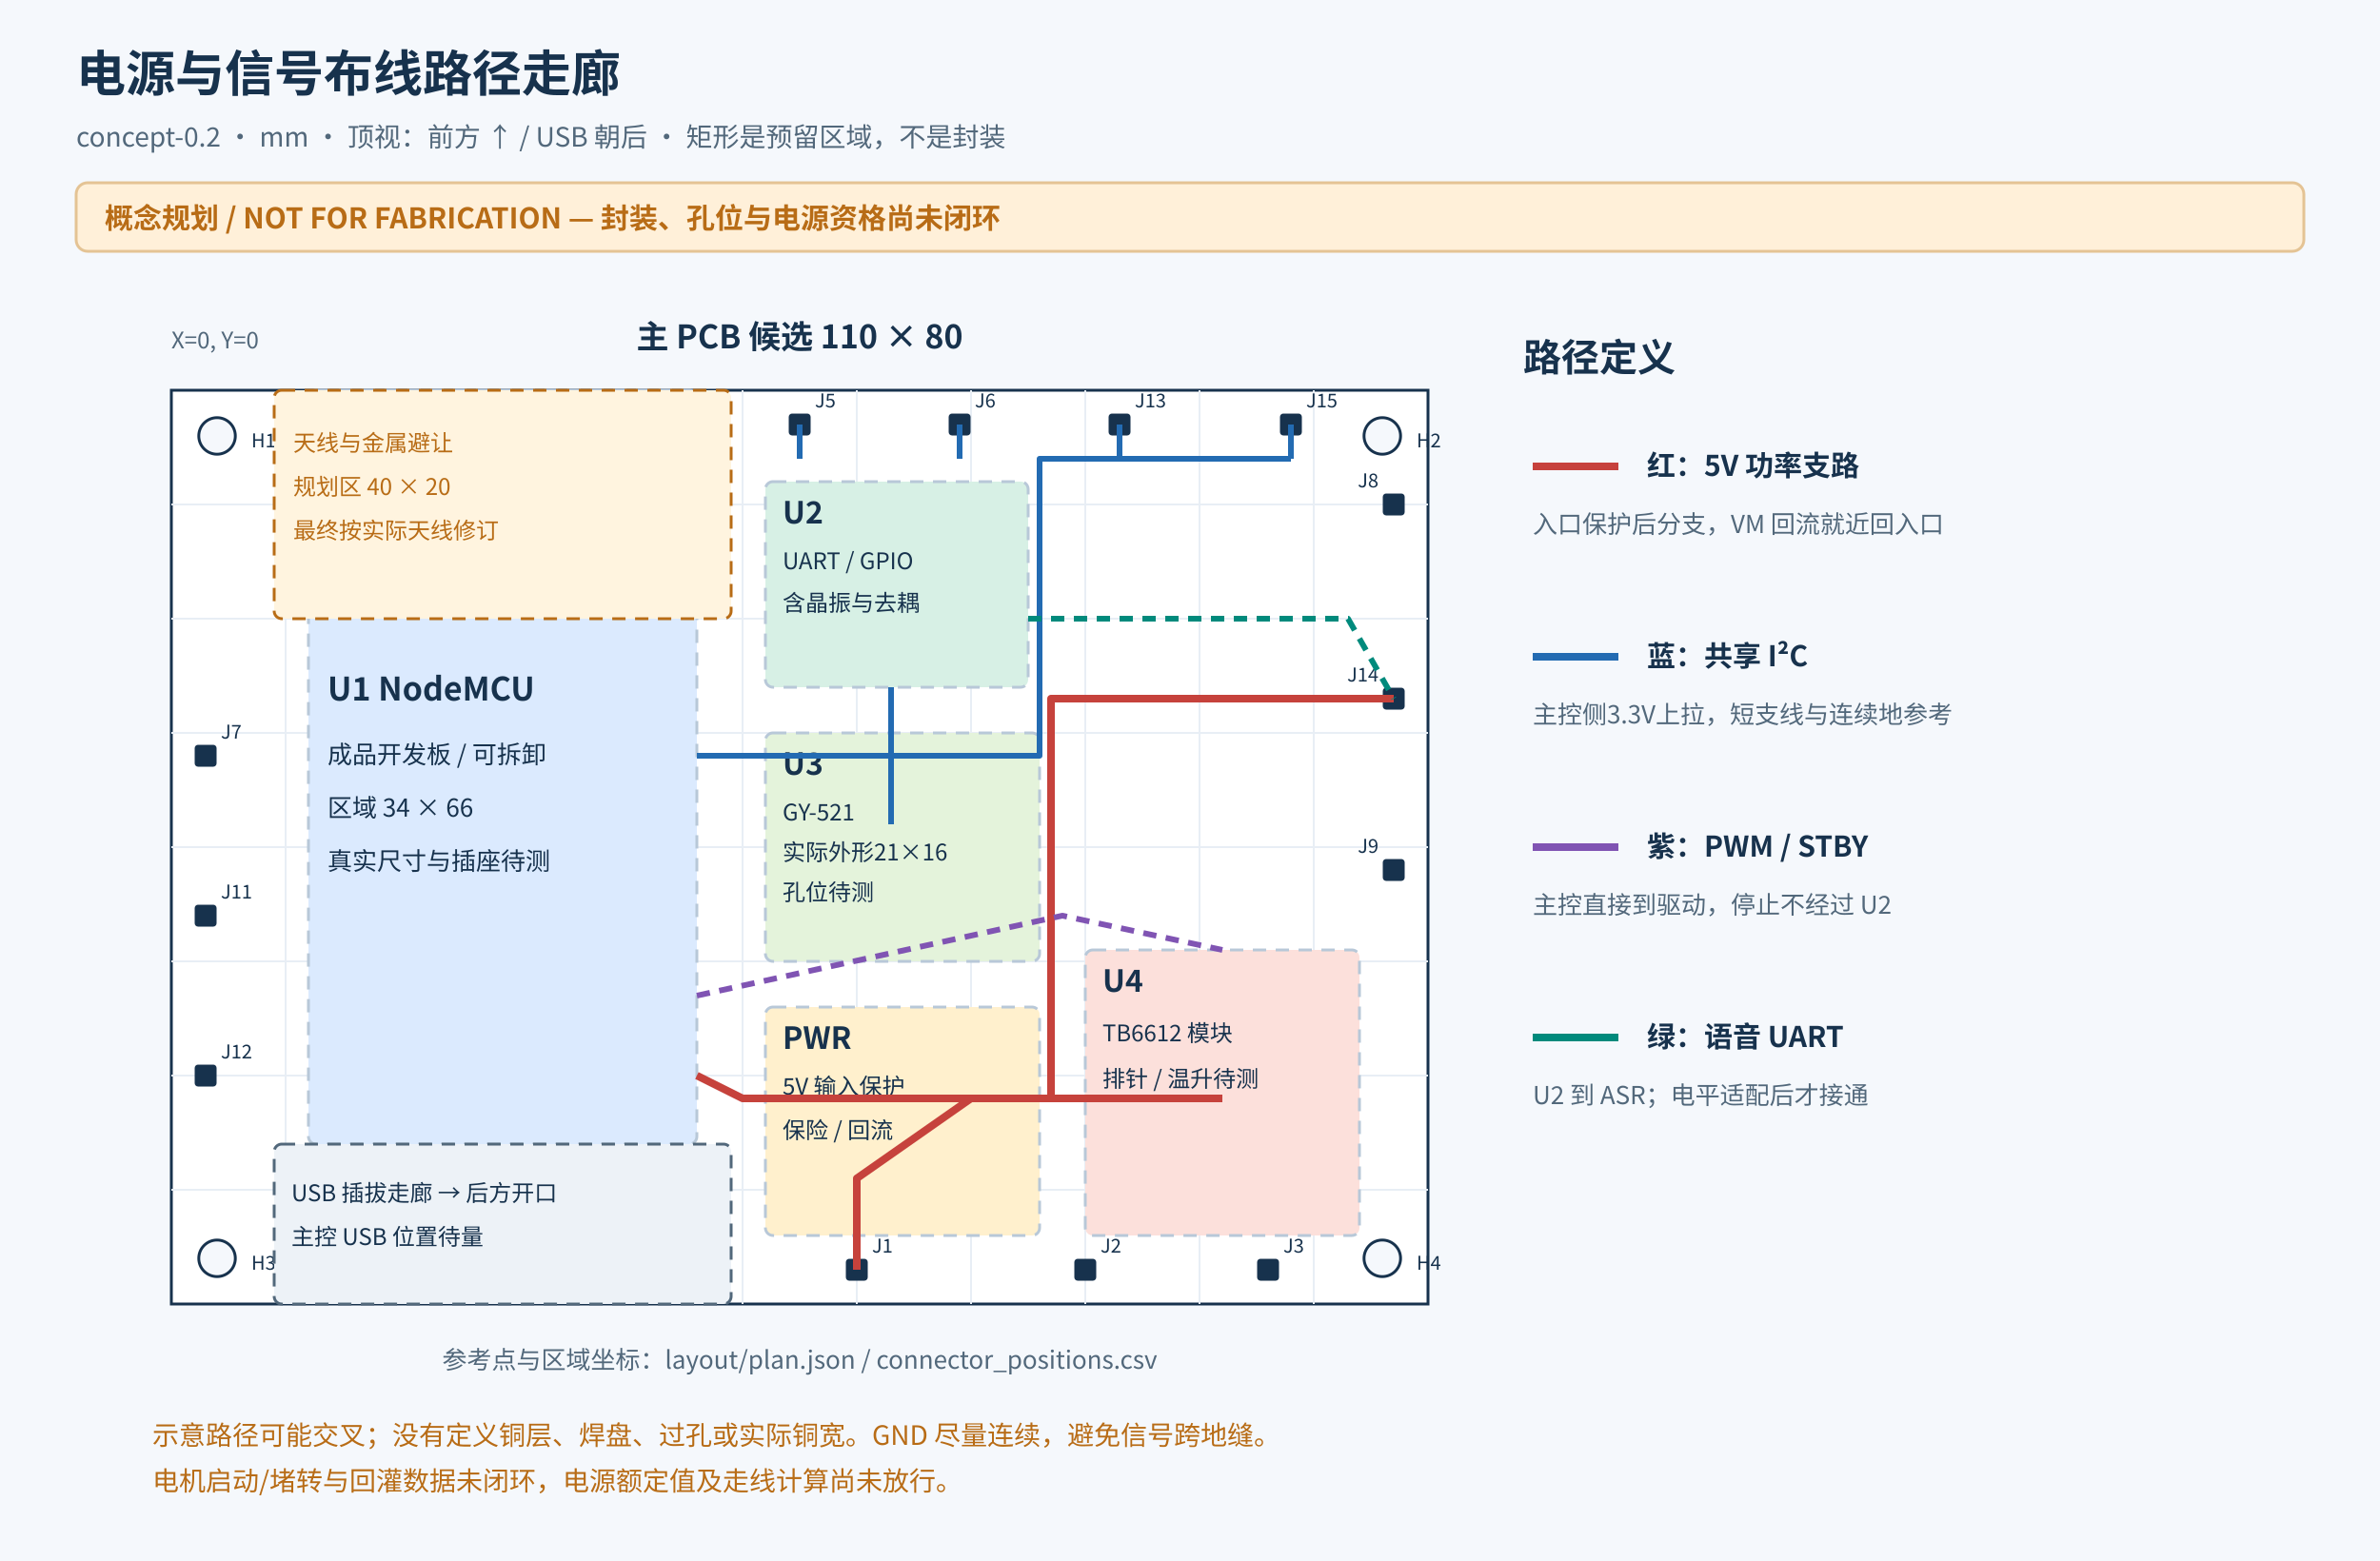
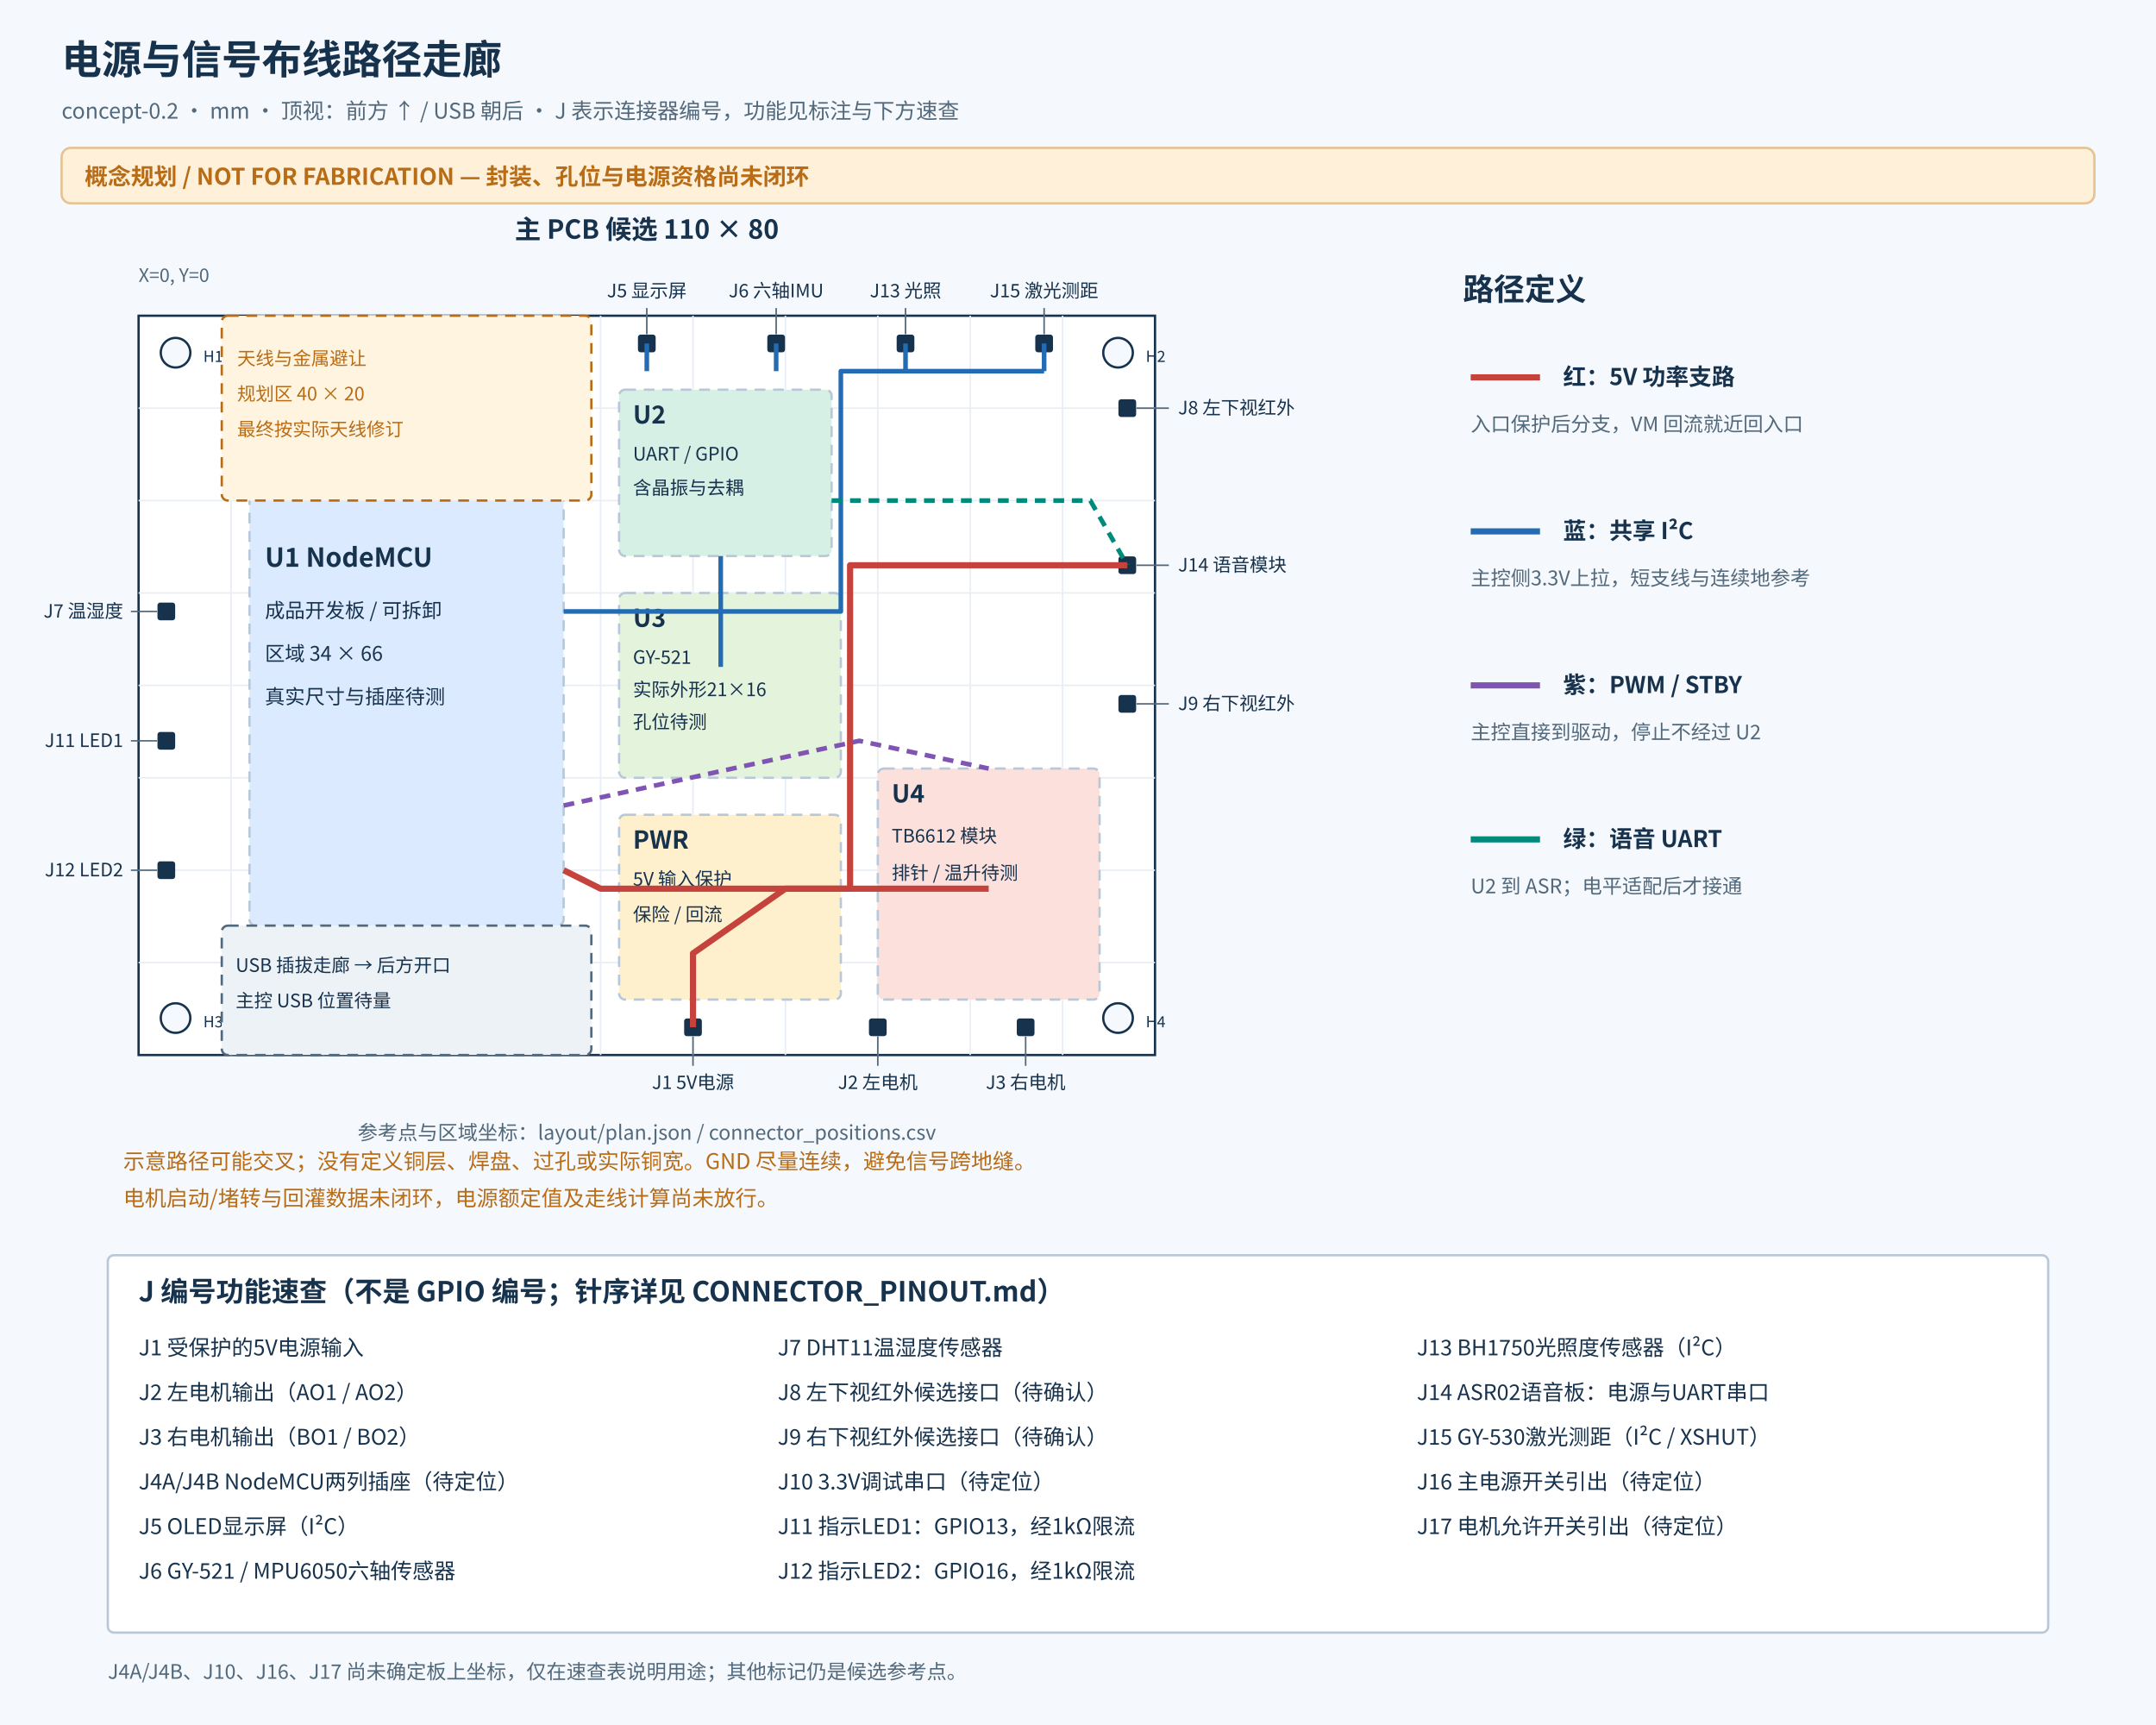
- <svg xmlns="http://www.w3.org/2000/svg" width="1250" height="820" viewBox="0 0 1250 820">
+ <svg xmlns="http://www.w3.org/2000/svg" width="1400" height="1120" viewBox="0 0 1400 1120">
  <style>text{font-family:"Microsoft YaHei","Noto Sans CJK SC","Segoe UI",sans-serif}</style>
-   <rect width="1250" height="820" fill="#f5f8fc" />
+   <rect width="1400" height="1120" fill="#f5f8fc" />
  <text x="40" y="48" font-size="26" fill="#17324d" font-weight="700" text-anchor="start">电源与信号布线路径走廊</text>
-   <text x="40" y="77" font-size="14" fill="#52687b" font-weight="400" text-anchor="start">concept-0.2 · mm · 顶视：前方 ↑ / USB 朝后 · 矩形是预留区域，不是封装</text>
-   <rect x="40" y="96" width="1170" height="36" rx="6" fill="#fff0d9" stroke="#e4c394" stroke-width="1.5" />
+   <text x="40" y="77" font-size="14" fill="#52687b" font-weight="400" text-anchor="start">concept-0.2 · mm · 顶视：前方 ↑ / USB 朝后 · J 表示连接器编号，功能见标注与下方速查</text>
+   <rect x="40" y="96" width="1320" height="36" rx="6" fill="#fff0d9" stroke="#e4c394" stroke-width="1.5" />
  <text x="55" y="120" font-size="15" fill="#b86c16" font-weight="600" text-anchor="start">概念规划 / NOT FOR FABRICATION — 封装、孔位与电源资格尚未闭环</text>
  <rect x="90" y="205" width="660" height="480" rx="0" fill="#fff" stroke="#17324d" stroke-width="1.5" />
  <polyline points="150,205 150,685" fill="none" stroke="#e8eef5" stroke-width="1" stroke-linejoin="round" />
  <polyline points="210,205 210,685" fill="none" stroke="#e8eef5" stroke-width="1" stroke-linejoin="round" />
  <polyline points="270,205 270,685" fill="none" stroke="#e8eef5" stroke-width="1" stroke-linejoin="round" />
  <polyline points="330,205 330,685" fill="none" stroke="#e8eef5" stroke-width="1" stroke-linejoin="round" />
  <polyline points="390,205 390,685" fill="none" stroke="#e8eef5" stroke-width="1" stroke-linejoin="round" />
  <polyline points="450,205 450,685" fill="none" stroke="#e8eef5" stroke-width="1" stroke-linejoin="round" />
  <polyline points="510,205 510,685" fill="none" stroke="#e8eef5" stroke-width="1" stroke-linejoin="round" />
  <polyline points="570,205 570,685" fill="none" stroke="#e8eef5" stroke-width="1" stroke-linejoin="round" />
  <polyline points="630,205 630,685" fill="none" stroke="#e8eef5" stroke-width="1" stroke-linejoin="round" />
  <polyline points="690,205 690,685" fill="none" stroke="#e8eef5" stroke-width="1" stroke-linejoin="round" />
  <polyline points="90,265 750,265" fill="none" stroke="#e8eef5" stroke-width="1" stroke-linejoin="round" />
  <polyline points="90,325 750,325" fill="none" stroke="#e8eef5" stroke-width="1" stroke-linejoin="round" />
  <polyline points="90,385 750,385" fill="none" stroke="#e8eef5" stroke-width="1" stroke-linejoin="round" />
  <polyline points="90,445 750,445" fill="none" stroke="#e8eef5" stroke-width="1" stroke-linejoin="round" />
  <polyline points="90,505 750,505" fill="none" stroke="#e8eef5" stroke-width="1" stroke-linejoin="round" />
  <polyline points="90,565 750,565" fill="none" stroke="#e8eef5" stroke-width="1" stroke-linejoin="round" />
  <polyline points="90,625 750,625" fill="none" stroke="#e8eef5" stroke-width="1" stroke-linejoin="round" />
  <text x="90" y="183" font-size="12" fill="#52687b" font-weight="400" text-anchor="start">X=0, Y=0</text>
-   <text x="420" y="183" font-size="17" fill="#17324d" font-weight="600" text-anchor="middle">主 PCB 候选 110 × 80</text>
+   <text x="420" y="155" font-size="17" fill="#17324d" font-weight="600" text-anchor="middle">主 PCB 候选 110 × 80</text>
  <circle cx="114" cy="229" r="9.6" fill="#f5f8fc" stroke="#17324d" stroke-width="1.5" />
  <text x="132" y="235" font-size="10" fill="#17324d" font-weight="400" text-anchor="start">H1</text>
  <circle cx="726" cy="229" r="9.6" fill="#f5f8fc" stroke="#17324d" stroke-width="1.5" />
  <text x="744" y="235" font-size="10" fill="#17324d" font-weight="400" text-anchor="start">H2</text>
  <circle cx="114" cy="661" r="9.6" fill="#f5f8fc" stroke="#17324d" stroke-width="1.5" />
  <text x="132" y="667" font-size="10" fill="#17324d" font-weight="400" text-anchor="start">H3</text>
  <circle cx="726" cy="661" r="9.6" fill="#f5f8fc" stroke="#17324d" stroke-width="1.5" />
  <text x="744" y="667" font-size="10" fill="#17324d" font-weight="400" text-anchor="start">H4</text>
  <rect x="162" y="205" width="204" height="396" rx="4" fill="#dbeafe" stroke="#b8c8d8" stroke-width="1.5" stroke-dasharray="7 5" />
  <rect x="402" y="253" width="138" height="108" rx="4" fill="#d7f0e5" stroke="#b8c8d8" stroke-width="1.5" stroke-dasharray="7 5" />
  <text x="411" y="275" font-size="16" fill="#17324d" font-weight="700" text-anchor="start">U2</text>
  <text x="411" y="299" font-size="12" fill="#17324d" font-weight="400" text-anchor="start">UART / GPIO</text>
  <text x="411" y="321" font-size="12" fill="#17324d" font-weight="400" text-anchor="start">含晶振与去耦</text>
  <rect x="402" y="385" width="144" height="120" rx="4" fill="#e4f3db" stroke="#b8c8d8" stroke-width="1.5" stroke-dasharray="7 5" />
  <text x="411" y="407" font-size="16" fill="#17324d" font-weight="700" text-anchor="start">U3</text>
  <text x="411" y="431" font-size="12" fill="#17324d" font-weight="400" text-anchor="start">GY-521</text>
  <text x="411" y="452" font-size="12" fill="#17324d" font-weight="400" text-anchor="start">实际外形21×16</text>
  <text x="411" y="473" font-size="12" fill="#17324d" font-weight="400" text-anchor="start">孔位待测</text>
  <rect x="402" y="529" width="144" height="120" rx="4" fill="#fff0cd" stroke="#b8c8d8" stroke-width="1.5" stroke-dasharray="7 5" />
  <text x="411" y="551" font-size="16" fill="#17324d" font-weight="700" text-anchor="start">PWR</text>
  <text x="411" y="575" font-size="12" fill="#17324d" font-weight="400" text-anchor="start">5V 输入保护</text>
  <text x="411" y="598" font-size="12" fill="#17324d" font-weight="400" text-anchor="start">保险 / 回流</text>
  <rect x="570" y="499" width="144" height="150" rx="4" fill="#fce0db" stroke="#b8c8d8" stroke-width="1.5" stroke-dasharray="7 5" />
  <text x="579" y="521" font-size="16" fill="#17324d" font-weight="700" text-anchor="start">U4</text>
  <text x="579" y="547" font-size="12" fill="#17324d" font-weight="400" text-anchor="start">TB6612 模块</text>
  <text x="579" y="571" font-size="12" fill="#17324d" font-weight="400" text-anchor="start">排针 / 温升待测</text>
  <rect x="144" y="205" width="240" height="120" rx="4" fill="#fff4df" stroke="#b86c16" stroke-width="1.5" stroke-dasharray="7 5" />
  <text x="154" y="237" font-size="12" fill="#b86c16" font-weight="400" text-anchor="start">天线与金属避让</text>
  <text x="154" y="260" font-size="12" fill="#b86c16" font-weight="400" text-anchor="start">规划区 40 × 20</text>
  <text x="154" y="283" font-size="12" fill="#b86c16" font-weight="400" text-anchor="start">最终按实际天线修订</text>
  <text x="172" y="368" font-size="17" fill="#17324d" font-weight="700" text-anchor="start">U1 NodeMCU</text>
  <text x="172" y="401" font-size="13" fill="#17324d" font-weight="400" text-anchor="start">成品开发板 / 可拆卸</text>
  <text x="172" y="429" font-size="13" fill="#17324d" font-weight="400" text-anchor="start">区域 34 × 66</text>
  <text x="172" y="457" font-size="13" fill="#17324d" font-weight="400" text-anchor="start">真实尺寸与插座待测</text>
  <rect x="144" y="601" width="240" height="84" rx="4" fill="#edf2f7" stroke="#52687b" stroke-width="1.5" stroke-dasharray="7 5" />
  <text x="153" y="631" font-size="12" fill="#17324d" font-weight="400" text-anchor="start">USB 插拔走廊 → 后方开口</text>
  <text x="153" y="654" font-size="12" fill="#17324d" font-weight="400" text-anchor="start">主控 USB 位置待量</text>
  <rect x="445" y="662" width="10" height="10" rx="1" fill="#17324d" stroke="#17324d" stroke-width="1.5" />
-   <text x="458" y="658" font-size="10" fill="#17324d" font-weight="400" text-anchor="start">J1</text>
+   <polyline points="450,673 450,692" fill="none" stroke="#52687b" stroke-width="1" stroke-linejoin="round" />
+   <text x="450" y="707" font-size="12" fill="#17324d" font-weight="400" text-anchor="middle">J1 5V电源</text>
  <rect x="565" y="662" width="10" height="10" rx="1" fill="#17324d" stroke="#17324d" stroke-width="1.5" />
-   <text x="578" y="658" font-size="10" fill="#17324d" font-weight="400" text-anchor="start">J2</text>
+   <polyline points="570,673 570,692" fill="none" stroke="#52687b" stroke-width="1" stroke-linejoin="round" />
+   <text x="570" y="707" font-size="12" fill="#17324d" font-weight="400" text-anchor="middle">J2 左电机</text>
  <rect x="661" y="662" width="10" height="10" rx="1" fill="#17324d" stroke="#17324d" stroke-width="1.5" />
-   <text x="674" y="658" font-size="10" fill="#17324d" font-weight="400" text-anchor="start">J3</text>
+   <polyline points="666,673 666,692" fill="none" stroke="#52687b" stroke-width="1" stroke-linejoin="round" />
+   <text x="666" y="707" font-size="12" fill="#17324d" font-weight="400" text-anchor="middle">J3 右电机</text>
  <rect x="415" y="218" width="10" height="10" rx="1" fill="#17324d" stroke="#17324d" stroke-width="1.5" />
-   <text x="428" y="214" font-size="10" fill="#17324d" font-weight="400" text-anchor="start">J5</text>
+   <polyline points="420,217 420,200" fill="none" stroke="#52687b" stroke-width="1" stroke-linejoin="round" />
+   <text x="420" y="193" font-size="12" fill="#17324d" font-weight="400" text-anchor="middle">J5 显示屏</text>
  <rect x="499" y="218" width="10" height="10" rx="1" fill="#17324d" stroke="#17324d" stroke-width="1.5" />
-   <text x="512" y="214" font-size="10" fill="#17324d" font-weight="400" text-anchor="start">J6</text>
+   <polyline points="504,217 504,200" fill="none" stroke="#52687b" stroke-width="1" stroke-linejoin="round" />
+   <text x="504" y="193" font-size="12" fill="#17324d" font-weight="400" text-anchor="middle">J6 六轴IMU</text>
  <rect x="103" y="392" width="10" height="10" rx="1" fill="#17324d" stroke="#17324d" stroke-width="1.5" />
-   <text x="116" y="388" font-size="10" fill="#17324d" font-weight="400" text-anchor="start">J7</text>
+   <polyline points="85,397 102,397" fill="none" stroke="#52687b" stroke-width="1" stroke-linejoin="round" />
+   <text x="80" y="401" font-size="12" fill="#17324d" font-weight="400" text-anchor="end">J7 温湿度</text>
  <rect x="727" y="260" width="10" height="10" rx="1" fill="#17324d" stroke="#17324d" stroke-width="1.5" />
-   <text x="724" y="256" font-size="10" fill="#17324d" font-weight="400" text-anchor="end">J8</text>
+   <polyline points="738,265 759,265" fill="none" stroke="#52687b" stroke-width="1" stroke-linejoin="round" />
+   <text x="765" y="269" font-size="12" fill="#17324d" font-weight="400" text-anchor="start">J8 左下视红外</text>
  <rect x="727" y="452" width="10" height="10" rx="1" fill="#17324d" stroke="#17324d" stroke-width="1.5" />
-   <text x="724" y="448" font-size="10" fill="#17324d" font-weight="400" text-anchor="end">J9</text>
+   <polyline points="738,457 759,457" fill="none" stroke="#52687b" stroke-width="1" stroke-linejoin="round" />
+   <text x="765" y="461" font-size="12" fill="#17324d" font-weight="400" text-anchor="start">J9 右下视红外</text>
  <rect x="103" y="476" width="10" height="10" rx="1" fill="#17324d" stroke="#17324d" stroke-width="1.5" />
-   <text x="116" y="472" font-size="10" fill="#17324d" font-weight="400" text-anchor="start">J11</text>
+   <polyline points="85,481 102,481" fill="none" stroke="#52687b" stroke-width="1" stroke-linejoin="round" />
+   <text x="80" y="485" font-size="12" fill="#17324d" font-weight="400" text-anchor="end">J11 LED1</text>
  <rect x="103" y="560" width="10" height="10" rx="1" fill="#17324d" stroke="#17324d" stroke-width="1.5" />
-   <text x="116" y="556" font-size="10" fill="#17324d" font-weight="400" text-anchor="start">J12</text>
+   <polyline points="85,565 102,565" fill="none" stroke="#52687b" stroke-width="1" stroke-linejoin="round" />
+   <text x="80" y="569" font-size="12" fill="#17324d" font-weight="400" text-anchor="end">J12 LED2</text>
  <rect x="583" y="218" width="10" height="10" rx="1" fill="#17324d" stroke="#17324d" stroke-width="1.5" />
-   <text x="596" y="214" font-size="10" fill="#17324d" font-weight="400" text-anchor="start">J13</text>
+   <polyline points="588,217 588,200" fill="none" stroke="#52687b" stroke-width="1" stroke-linejoin="round" />
+   <text x="588" y="193" font-size="12" fill="#17324d" font-weight="400" text-anchor="middle">J13 光照</text>
  <rect x="727" y="362" width="10" height="10" rx="1" fill="#17324d" stroke="#17324d" stroke-width="1.5" />
-   <text x="724" y="358" font-size="10" fill="#17324d" font-weight="400" text-anchor="end">J14</text>
+   <polyline points="738,367 759,367" fill="none" stroke="#52687b" stroke-width="1" stroke-linejoin="round" />
+   <text x="765" y="371" font-size="12" fill="#17324d" font-weight="400" text-anchor="start">J14 语音模块</text>
  <rect x="673" y="218" width="10" height="10" rx="1" fill="#17324d" stroke="#17324d" stroke-width="1.5" />
-   <text x="686" y="214" font-size="10" fill="#17324d" font-weight="400" text-anchor="start">J15</text>
-   <text x="420" y="719" font-size="13" fill="#52687b" font-weight="400" text-anchor="middle">参考点与区域坐标：layout/plan.json / connector_positions.csv</text>
+   <polyline points="678,217 678,200" fill="none" stroke="#52687b" stroke-width="1" stroke-linejoin="round" />
+   <text x="678" y="193" font-size="12" fill="#17324d" font-weight="400" text-anchor="middle">J15 激光测距</text>
+   <text x="420" y="740" font-size="13" fill="#52687b" font-weight="400" text-anchor="middle">参考点与区域坐标：layout/plan.json / connector_positions.csv</text>
  <polyline points="450,667 450,619 510,577 570,577 642,577" fill="none" stroke="#c6423c" stroke-width="4" stroke-linejoin="round" />
  <polyline points="510,577 390,577 366,565" fill="none" stroke="#c6423c" stroke-width="4" stroke-linejoin="round" />
  <polyline points="510,577 552,577 552,367 732,367" fill="none" stroke="#c6423c" stroke-width="4" stroke-linejoin="round" />
  <polyline points="366,397 390,397 546,397 546,241 678,241" fill="none" stroke="#236bb2" stroke-width="3" stroke-linejoin="round" />
  <polyline points="420,241 420,223" fill="none" stroke="#236bb2" stroke-width="3" stroke-linejoin="round" />
  <polyline points="504,241 504,223" fill="none" stroke="#236bb2" stroke-width="3" stroke-linejoin="round" />
  <polyline points="588,241 588,223" fill="none" stroke="#236bb2" stroke-width="3" stroke-linejoin="round" />
  <polyline points="678,241 678,223" fill="none" stroke="#236bb2" stroke-width="3" stroke-linejoin="round" />
  <polyline points="468,397 468,361" fill="none" stroke="#236bb2" stroke-width="3" stroke-linejoin="round" />
  <polyline points="468,397 468,433" fill="none" stroke="#236bb2" stroke-width="3" stroke-linejoin="round" />
  <polyline points="366,523 558,481 642,499" fill="none" stroke="#8054b3" stroke-width="3" stroke-linejoin="round" stroke-dasharray="7 5" />
  <polyline points="540,325 708,325 732,367" fill="none" stroke="#008a7c" stroke-width="3" stroke-linejoin="round" stroke-dasharray="7 5" />
-   <text x="800" y="195" font-size="20" fill="#17324d" font-weight="700" text-anchor="start">路径定义</text>
-   <polyline points="805,245 850,245" fill="none" stroke="#c6423c" stroke-width="4" stroke-linejoin="round" />
-   <text x="865" y="250" font-size="15" fill="#17324d" font-weight="600" text-anchor="start">红：5V 功率支路</text>
-   <text x="805" y="280" font-size="13" fill="#52687b" font-weight="400" text-anchor="start">入口保护后分支，VM 回流就近回入口</text>
-   <polyline points="805,345 850,345" fill="none" stroke="#236bb2" stroke-width="4" stroke-linejoin="round" />
-   <text x="865" y="350" font-size="15" fill="#17324d" font-weight="600" text-anchor="start">蓝：共享 I²C</text>
-   <text x="805" y="380" font-size="13" fill="#52687b" font-weight="400" text-anchor="start">主控侧3.3V上拉，短支线与连续地参考</text>
-   <polyline points="805,445 850,445" fill="none" stroke="#8054b3" stroke-width="4" stroke-linejoin="round" />
-   <text x="865" y="450" font-size="15" fill="#17324d" font-weight="600" text-anchor="start">紫：PWM / STBY</text>
-   <text x="805" y="480" font-size="13" fill="#52687b" font-weight="400" text-anchor="start">主控直接到驱动，停止不经过 U2</text>
-   <polyline points="805,545 850,545" fill="none" stroke="#008a7c" stroke-width="4" stroke-linejoin="round" />
-   <text x="865" y="550" font-size="15" fill="#17324d" font-weight="600" text-anchor="start">绿：语音 UART</text>
-   <text x="805" y="580" font-size="13" fill="#52687b" font-weight="400" text-anchor="start">U2 到 ASR；电平适配后才接通</text>
+   <text x="950" y="195" font-size="20" fill="#17324d" font-weight="700" text-anchor="start">路径定义</text>
+   <polyline points="955,245 1000,245" fill="none" stroke="#c6423c" stroke-width="4" stroke-linejoin="round" />
+   <text x="1015" y="250" font-size="15" fill="#17324d" font-weight="600" text-anchor="start">红：5V 功率支路</text>
+   <text x="955" y="280" font-size="13" fill="#52687b" font-weight="400" text-anchor="start">入口保护后分支，VM 回流就近回入口</text>
+   <polyline points="955,345 1000,345" fill="none" stroke="#236bb2" stroke-width="4" stroke-linejoin="round" />
+   <text x="1015" y="350" font-size="15" fill="#17324d" font-weight="600" text-anchor="start">蓝：共享 I²C</text>
+   <text x="955" y="380" font-size="13" fill="#52687b" font-weight="400" text-anchor="start">主控侧3.3V上拉，短支线与连续地参考</text>
+   <polyline points="955,445 1000,445" fill="none" stroke="#8054b3" stroke-width="4" stroke-linejoin="round" />
+   <text x="1015" y="450" font-size="15" fill="#17324d" font-weight="600" text-anchor="start">紫：PWM / STBY</text>
+   <text x="955" y="480" font-size="13" fill="#52687b" font-weight="400" text-anchor="start">主控直接到驱动，停止不经过 U2</text>
+   <polyline points="955,545 1000,545" fill="none" stroke="#008a7c" stroke-width="4" stroke-linejoin="round" />
+   <text x="1015" y="550" font-size="15" fill="#17324d" font-weight="600" text-anchor="start">绿：语音 UART</text>
+   <text x="955" y="580" font-size="13" fill="#52687b" font-weight="400" text-anchor="start">U2 到 ASR；电平适配后才接通</text>
  <text x="80" y="759" font-size="14" fill="#b86c16" font-weight="400" text-anchor="start">示意路径可能交叉；没有定义铜层、焊盘、过孔或实际铜宽。GND 尽量连续，避免信号跨地缝。</text>
  <text x="80" y="783" font-size="14" fill="#b86c16" font-weight="400" text-anchor="start">电机启动/堵转与回灌数据未闭环，电源额定值及走线计算尚未放行。</text>
+   <rect x="70" y="815" width="1260" height="245" rx="4" fill="white" stroke="#b8c8d8" stroke-width="1.5" />
+   <text x="90" y="845" font-size="18" fill="#17324d" font-weight="600" text-anchor="start">J 编号功能速查（不是 GPIO 编号；针序详见 CONNECTOR_PINOUT.md）</text>
+   <text x="90" y="880" font-size="14" fill="#17324d" font-weight="400" text-anchor="start">J1  受保护的5V电源输入</text>
+   <text x="90" y="909" font-size="14" fill="#17324d" font-weight="400" text-anchor="start">J2  左电机输出（AO1 / AO2）</text>
+   <text x="90" y="938" font-size="14" fill="#17324d" font-weight="400" text-anchor="start">J3  右电机输出（BO1 / BO2）</text>
+   <text x="90" y="967" font-size="14" fill="#17324d" font-weight="400" text-anchor="start">J4A/J4B  NodeMCU两列插座（待定位）</text>
+   <text x="90" y="996" font-size="14" fill="#17324d" font-weight="400" text-anchor="start">J5  OLED显示屏（I²C）</text>
+   <text x="90" y="1025" font-size="14" fill="#17324d" font-weight="400" text-anchor="start">J6  GY-521 / MPU6050六轴传感器</text>
+   <text x="505" y="880" font-size="14" fill="#17324d" font-weight="400" text-anchor="start">J7  DHT11温湿度传感器</text>
+   <text x="505" y="909" font-size="14" fill="#17324d" font-weight="400" text-anchor="start">J8  左下视红外候选接口（待确认）</text>
+   <text x="505" y="938" font-size="14" fill="#17324d" font-weight="400" text-anchor="start">J9  右下视红外候选接口（待确认）</text>
+   <text x="505" y="967" font-size="14" fill="#17324d" font-weight="400" text-anchor="start">J10  3.3V调试串口（待定位）</text>
+   <text x="505" y="996" font-size="14" fill="#17324d" font-weight="400" text-anchor="start">J11  指示LED1：GPIO13，经1kΩ限流</text>
+   <text x="505" y="1025" font-size="14" fill="#17324d" font-weight="400" text-anchor="start">J12  指示LED2：GPIO16，经1kΩ限流</text>
+   <text x="920" y="880" font-size="14" fill="#17324d" font-weight="400" text-anchor="start">J13  BH1750光照度传感器（I²C）</text>
+   <text x="920" y="909" font-size="14" fill="#17324d" font-weight="400" text-anchor="start">J14  ASR02语音板：电源与UART串口</text>
+   <text x="920" y="938" font-size="14" fill="#17324d" font-weight="400" text-anchor="start">J15  GY-530激光测距（I²C / XSHUT）</text>
+   <text x="920" y="967" font-size="14" fill="#17324d" font-weight="400" text-anchor="start">J16  主电源开关引出（待定位）</text>
+   <text x="920" y="996" font-size="14" fill="#17324d" font-weight="400" text-anchor="start">J17  电机允许开关引出（待定位）</text>
+   <text x="70" y="1090" font-size="13" fill="#52687b" font-weight="400" text-anchor="start">J4A/J4B、J10、J16、J17 尚未确定板上坐标，仅在速查表说明用途；其他标记仍是候选参考点。</text>
</svg>
